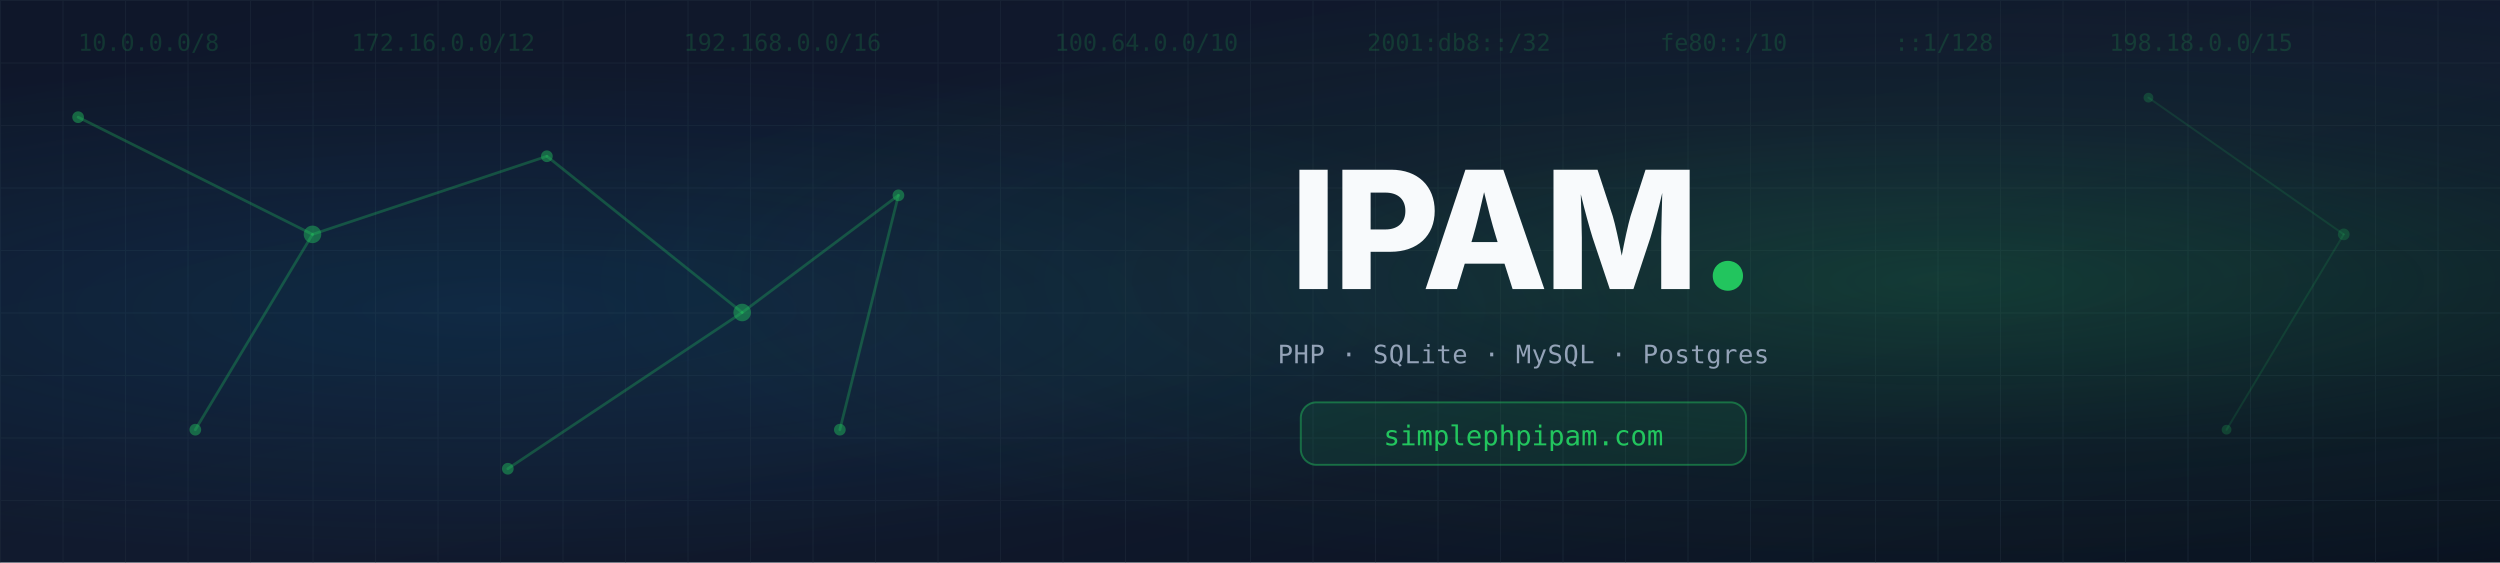
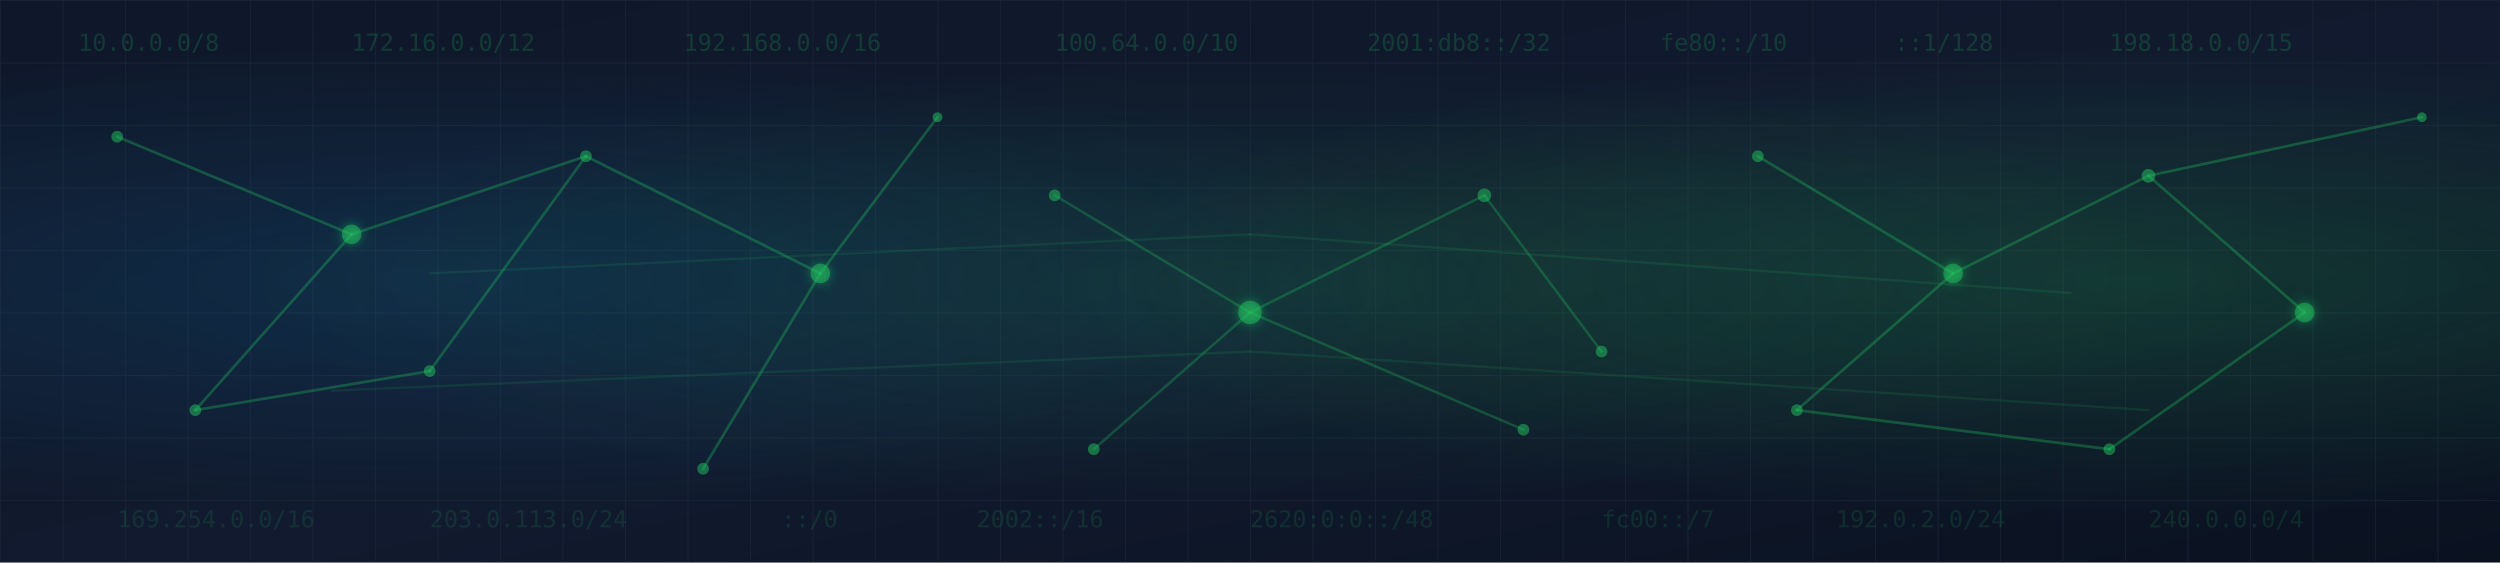
- <svg xmlns="http://www.w3.org/2000/svg" viewBox="0 0 1280 288" width="1280" height="288" role="img" aria-label="Simple PHP IPAM — self-hosted IP address management">
+ <svg xmlns="http://www.w3.org/2000/svg" viewBox="0 0 1280 288" width="1280" height="288" role="img" aria-label="Simple PHP IPAM — decorative network topology">
  <defs>
    <linearGradient id="bg" x1="0" y1="0" x2="1" y2="1">
      <stop offset="0%" stop-color="#0F172A" />
      <stop offset="55%" stop-color="#111A2E" />
      <stop offset="100%" stop-color="#0A1220" />
    </linearGradient>
-     <radialGradient id="glowR" cx="0.78" cy="0.5" r="0.55">
-       <stop offset="0%" stop-color="#22C55E" stop-opacity="0.20" />
-       <stop offset="55%" stop-color="#22C55E" stop-opacity="0.05" />
+     <radialGradient id="glowL" cx="0.18" cy="0.50" r="0.42">
+       <stop offset="0%" stop-color="#0EA5E9" stop-opacity="0.14" />
+       <stop offset="100%" stop-color="#0EA5E9" stop-opacity="0" />
+     </radialGradient>
+     <radialGradient id="glowC" cx="0.50" cy="0.50" r="0.40">
+       <stop offset="0%" stop-color="#22C55E" stop-opacity="0.12" />
      <stop offset="100%" stop-color="#22C55E" stop-opacity="0" />
    </radialGradient>
-     <radialGradient id="glowL" cx="0.20" cy="0.55" r="0.45">
-       <stop offset="0%" stop-color="#0EA5E9" stop-opacity="0.12" />
-       <stop offset="100%" stop-color="#0EA5E9" stop-opacity="0" />
+     <radialGradient id="glowR" cx="0.85" cy="0.50" r="0.42">
+       <stop offset="0%" stop-color="#22C55E" stop-opacity="0.18" />
+       <stop offset="100%" stop-color="#22C55E" stop-opacity="0" />
    </radialGradient>
    <pattern id="grid" x="0" y="0" width="32" height="32" patternUnits="userSpaceOnUse">
      <path d="M 32 0 L 0 0 0 32" fill="none" stroke="#1E293B" stroke-width="1" />
    </pattern>
+     <filter id="nodeGlow" x="-50%" y="-50%" width="200%" height="200%">
+       <feGaussianBlur stdDeviation="3" result="blur" />
+       <feMerge>
+         <feMergeNode in="blur" />
+         <feMergeNode in="SourceGraphic" />
+       </feMerge>
+     </filter>
  </defs>
  <rect width="1280" height="288" fill="url(#bg)" />
  <rect width="1280" height="288" fill="url(#grid)" opacity="0.55" />
  <rect width="1280" height="288" fill="url(#glowL)" />
+   <rect width="1280" height="288" fill="url(#glowC)" />
  <rect width="1280" height="288" fill="url(#glowR)" />
-   <g stroke="#22C55E" stroke-opacity="0.30" stroke-width="1.4" stroke-linecap="round" fill="none">
-     <line x1="40" y1="60" x2="160" y2="120" />
-     <line x1="160" y1="120" x2="100" y2="220" />
-     <line x1="160" y1="120" x2="280" y2="80" />
-     <line x1="280" y1="80" x2="380" y2="160" />
-     <line x1="380" y1="160" x2="260" y2="240" />
-     <line x1="380" y1="160" x2="460" y2="100" />
-     <line x1="460" y1="100" x2="430" y2="220" />
+   <g stroke="#22C55E" stroke-opacity="0.12" stroke-width="1.2" stroke-linecap="round" fill="none">
+     <line x1="220" y1="140" x2="640" y2="120" />
+     <line x1="640" y1="120" x2="1060" y2="150" />
+     <line x1="170" y1="200" x2="640" y2="180" />
+     <line x1="640" y1="180" x2="1100" y2="210" />
  </g>
-   <g fill="#22C55E" fill-opacity="0.45">
-     <circle cx="40" cy="60" r="3" />
-     <circle cx="160" cy="120" r="4.5" />
-     <circle cx="100" cy="220" r="3" />
-     <circle cx="280" cy="80" r="3" />
-     <circle cx="380" cy="160" r="4.5" />
-     <circle cx="260" cy="240" r="3" />
-     <circle cx="460" cy="100" r="3" />
-     <circle cx="430" cy="220" r="3" />
+   <g stroke="#22C55E" stroke-opacity="0.32" stroke-width="1.4" stroke-linecap="round" fill="none">
+     <line x1="60" y1="70" x2="180" y2="120" />
+     <line x1="180" y1="120" x2="100" y2="210" />
+     <line x1="180" y1="120" x2="300" y2="80" />
+     <line x1="300" y1="80" x2="220" y2="190" />
+     <line x1="300" y1="80" x2="420" y2="140" />
+     <line x1="420" y1="140" x2="360" y2="240" />
+     <line x1="420" y1="140" x2="480" y2="60" />
+     <line x1="220" y1="190" x2="100" y2="210" />
  </g>
-   <g stroke="#22C55E" stroke-opacity="0.14" stroke-width="1" stroke-linecap="round" fill="none">
-     <line x1="1100" y1="50" x2="1200" y2="120" />
-     <line x1="1200" y1="120" x2="1140" y2="220" />
+   <g fill="#22C55E" fill-opacity="0.50">
+     <circle cx="60" cy="70" r="3" />
+     <circle cx="180" cy="120" r="5" filter="url(#nodeGlow)" />
+     <circle cx="100" cy="210" r="3" />
+     <circle cx="300" cy="80" r="3" />
+     <circle cx="220" cy="190" r="3" />
+     <circle cx="420" cy="140" r="5" filter="url(#nodeGlow)" />
+     <circle cx="360" cy="240" r="3" />
+     <circle cx="480" cy="60" r="2.5" />
  </g>
-   <g fill="#22C55E" fill-opacity="0.22">
-     <circle cx="1100" cy="50" r="2.5" />
-     <circle cx="1200" cy="120" r="3" />
-     <circle cx="1140" cy="220" r="2.5" />
+   <g stroke="#22C55E" stroke-opacity="0.28" stroke-width="1.3" stroke-linecap="round" fill="none">
+     <line x1="540" y1="100" x2="640" y2="160" />
+     <line x1="640" y1="160" x2="560" y2="230" />
+     <line x1="640" y1="160" x2="760" y2="100" />
+     <line x1="640" y1="160" x2="780" y2="220" />
+     <line x1="760" y1="100" x2="820" y2="180" />
  </g>
-   <g font-family="'Fira Code','JetBrains Mono','Menlo','Monaco','Consolas',monospace" font-size="12" fill="#22C55E" fill-opacity="0.18">
+   <g fill="#22C55E" fill-opacity="0.50">
+     <circle cx="540" cy="100" r="3" />
+     <circle cx="640" cy="160" r="6" filter="url(#nodeGlow)" />
+     <circle cx="560" cy="230" r="3" />
+     <circle cx="760" cy="100" r="3.5" />
+     <circle cx="780" cy="220" r="3" />
+     <circle cx="820" cy="180" r="3" />
+   </g>
+   <g stroke="#22C55E" stroke-opacity="0.32" stroke-width="1.4" stroke-linecap="round" fill="none">
+     <line x1="900" y1="80" x2="1000" y2="140" />
+     <line x1="1000" y1="140" x2="920" y2="210" />
+     <line x1="1000" y1="140" x2="1100" y2="90" />
+     <line x1="1100" y1="90" x2="1180" y2="160" />
+     <line x1="1180" y1="160" x2="1080" y2="230" />
+     <line x1="1100" y1="90" x2="1240" y2="60" />
+     <line x1="920" y1="210" x2="1080" y2="230" />
+   </g>
+   <g fill="#22C55E" fill-opacity="0.50">
+     <circle cx="900" cy="80" r="3" />
+     <circle cx="1000" cy="140" r="5" filter="url(#nodeGlow)" />
+     <circle cx="920" cy="210" r="3" />
+     <circle cx="1100" cy="90" r="3.5" />
+     <circle cx="1180" cy="160" r="5" filter="url(#nodeGlow)" />
+     <circle cx="1080" cy="230" r="3" />
+     <circle cx="1240" cy="60" r="2.5" />
+   </g>
+   <g font-family="'Fira Code','JetBrains Mono','Menlo','Monaco','Consolas',monospace" font-size="12" fill="#22C55E" fill-opacity="0.20">
    <text x="40" y="26">10.0.0.0/8</text>
    <text x="180" y="26">172.16.0.0/12</text>
    <text x="350" y="26">192.168.0.0/16</text>
    <text x="540" y="26">100.64.0.0/10</text>
    <text x="700" y="26">2001:db8::/32</text>
    <text x="850" y="26">fe80::/10</text>
    <text x="970" y="26">::1/128</text>
    <text x="1080" y="26">198.18.0.0/15</text>
  </g>
-   <g text-anchor="middle">
-     <text x="780" y="148" font-family="'Inter','SF Pro Display','Helvetica Neue','Arial',sans-serif" font-size="84" font-weight="800" fill="#F8FAFC" letter-spacing="-2">
-       IPAM<tspan fill="#22C55E">.</tspan>
-     </text>
-     <text x="780" y="186" font-family="'Fira Code','JetBrains Mono','Menlo','Monaco','Consolas',monospace" font-size="13" font-weight="400" fill="#94A3B8" letter-spacing="0.3">
-       PHP · SQLite · MySQL · Postgres
-     </text>
-     <g transform="translate(666, 206)">
-       <rect x="0" y="0" width="228" height="32" rx="8" fill="#22C55E" fill-opacity="0.10" stroke="#22C55E" stroke-opacity="0.45" stroke-width="1" />
-       <text x="114" y="22" font-family="'Fira Code','JetBrains Mono','Menlo','Monaco','Consolas',monospace" font-size="14" font-weight="500" fill="#22C55E">
-         simplephpipam.com
-       </text>
-     </g>
+   <g font-family="'Fira Code','JetBrains Mono','Menlo','Monaco','Consolas',monospace" font-size="12" fill="#22C55E" fill-opacity="0.14">
+     <text x="60" y="270">169.254.0.0/16</text>
+     <text x="220" y="270">203.0.113.0/24</text>
+     <text x="400" y="270">::/0</text>
+     <text x="500" y="270">2002::/16</text>
+     <text x="640" y="270">2620:0:0::/48</text>
+     <text x="820" y="270">fc00::/7</text>
+     <text x="940" y="270">192.0.2.0/24</text>
+     <text x="1100" y="270">240.0.0.0/4</text>
  </g>
</svg>
